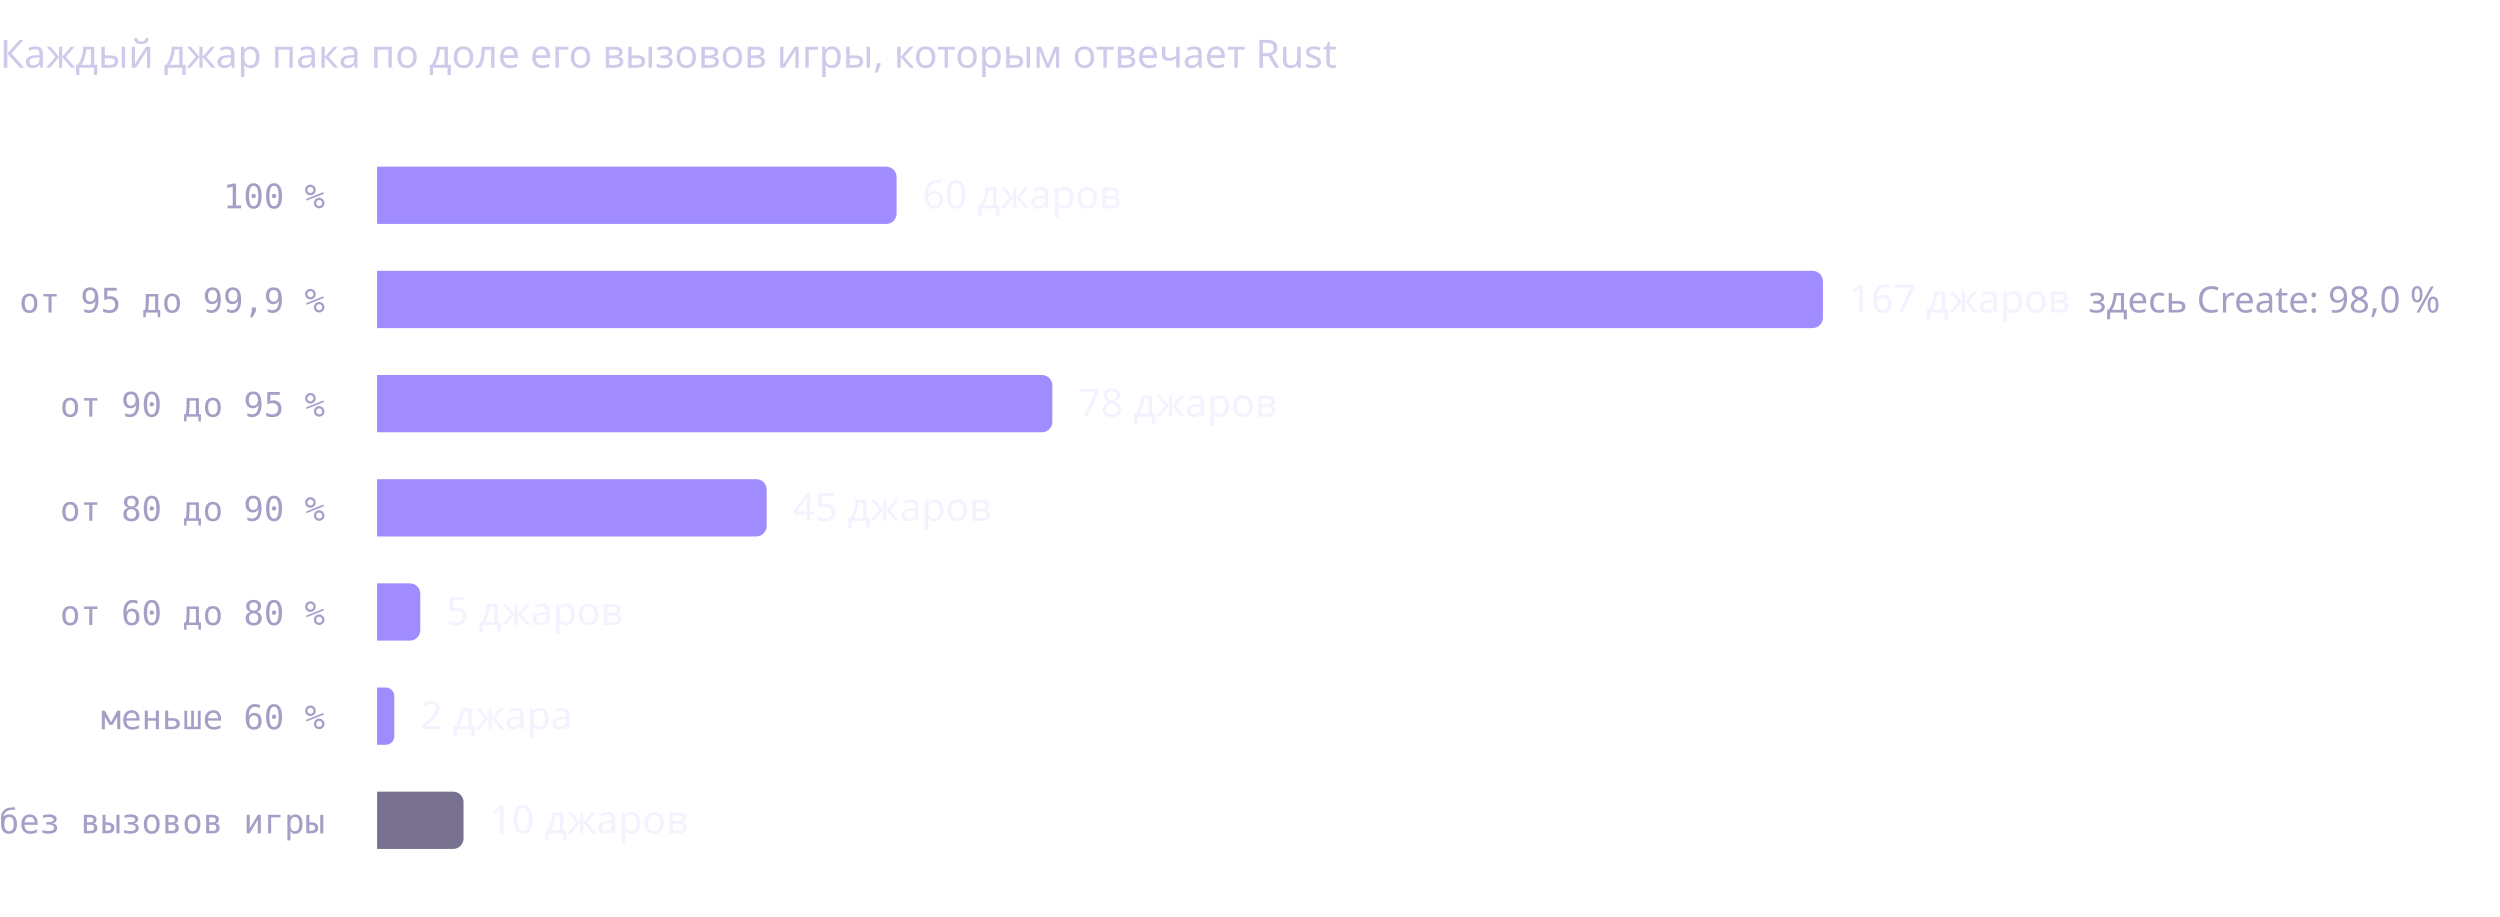
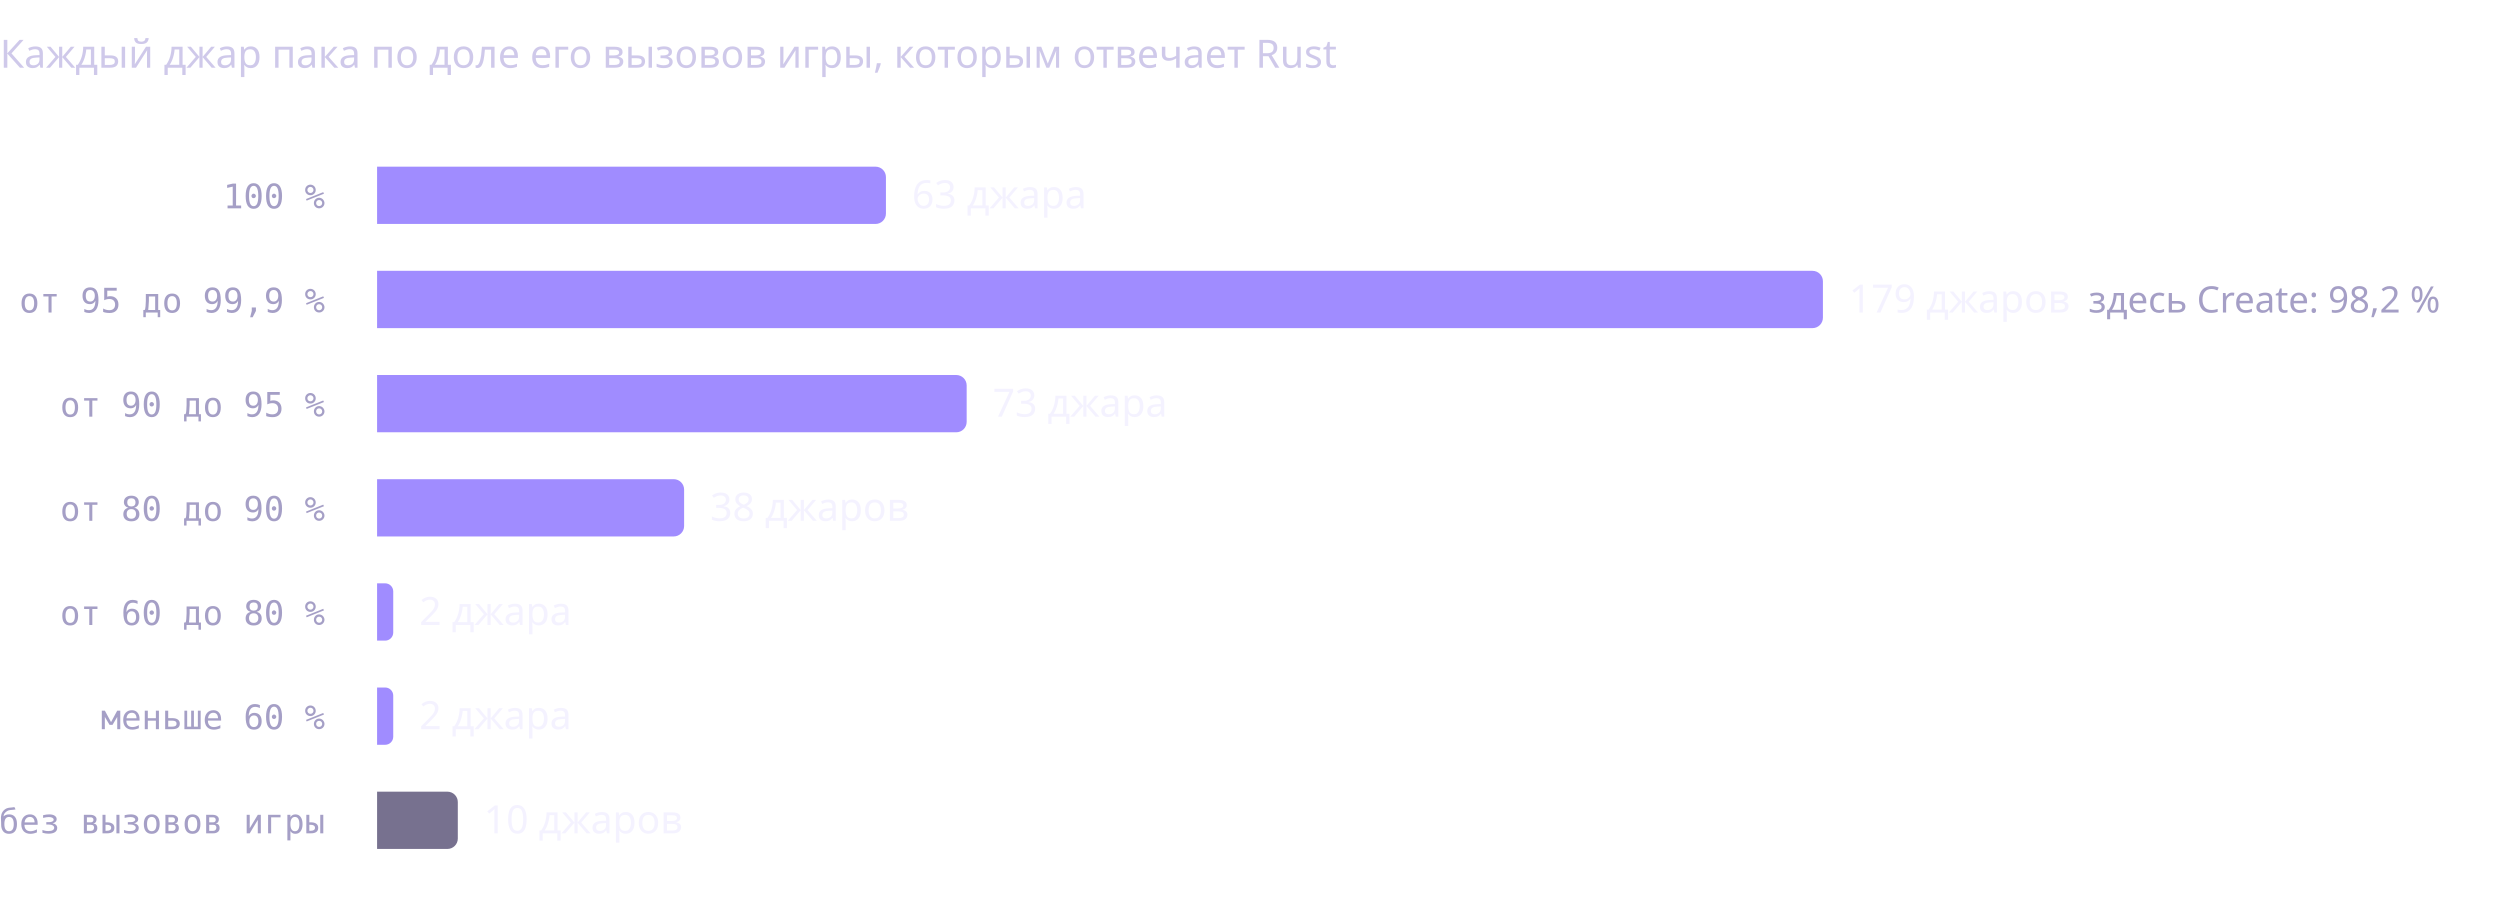
<svg xmlns="http://www.w3.org/2000/svg" viewBox="0 0 960 352" width="960" height="352" role="img" aria-labelledby="t d">
  <text x="0.0" y="26.0" font-family="'HZ Geist', sans-serif" font-weight="400" font-size="15" fill="#cfc9ea">Каждый джар пака по доле его вызовов игры, которым отвечает Rust</text>
  <text x="124.8" y="80.0" font-family="'HZ Geist Mono', ui-monospace, monospace" font-weight="400" font-size="13" fill="#a59fc6" text-anchor="end">100 %</text>
-   <path d="M144.8 64h195.5a4 4 0 0 1 4 4v14a4 4 0 0 1 -4 4h-195.5Z" fill="#a08cff" />
-   <text x="354.3" y="80.0" font-family="'HZ Geist Medium', sans-serif" font-weight="500" font-size="15" fill="#f4f2ff">60 джаров</text>
+   <path d="M144.8 64h191.4a4 4 0 0 1 4 4v14a4 4 0 0 1 -4 4h-191.4Z" fill="#a08cff" />
+   <text x="350.2" y="80.0" font-family="'HZ Geist Medium', sans-serif" font-weight="500" font-size="15" fill="#f4f2ff">63 джара</text>
  <text x="124.8" y="120.0" font-family="'HZ Geist Mono', ui-monospace, monospace" font-weight="400" font-size="13" fill="#a59fc6" text-anchor="end">от 95 до 99,9 %</text>
  <path d="M144.8 104h551.2a4 4 0 0 1 4 4v14a4 4 0 0 1 -4 4h-551.2Z" fill="#a08cff" />
-   <text x="710.0" y="120.0" font-family="'HZ Geist Medium', sans-serif" font-weight="500" font-size="15" fill="#f4f2ff">167 джаров</text>
-   <text x="802.0" y="120.0" font-family="'HZ Geist', sans-serif" font-weight="400" font-size="14" fill="#a59fc6">здесь Create: 98,0 %</text>
+   <text x="710.0" y="120.0" font-family="'HZ Geist Medium', sans-serif" font-weight="500" font-size="15" fill="#f4f2ff">179 джаров</text>
+   <text x="802.0" y="120.0" font-family="'HZ Geist', sans-serif" font-weight="400" font-size="14" fill="#a59fc6">здесь Create: 98,2 %</text>
  <text x="124.8" y="160.0" font-family="'HZ Geist Mono', ui-monospace, monospace" font-weight="400" font-size="13" fill="#a59fc6" text-anchor="end">от 90 до 95 %</text>
-   <path d="M144.8 144h255.3a4 4 0 0 1 4 4v14a4 4 0 0 1 -4 4h-255.3Z" fill="#a08cff" />
-   <text x="414.1" y="160.0" font-family="'HZ Geist Medium', sans-serif" font-weight="500" font-size="15" fill="#f4f2ff">78 джаров</text>
+   <path d="M144.8 144h222.4a4 4 0 0 1 4 4v14a4 4 0 0 1 -4 4h-222.4Z" fill="#a08cff" />
+   <text x="381.2" y="160.0" font-family="'HZ Geist Medium', sans-serif" font-weight="500" font-size="15" fill="#f4f2ff">73 джара</text>
  <text x="124.8" y="200.0" font-family="'HZ Geist Mono', ui-monospace, monospace" font-weight="400" font-size="13" fill="#a59fc6" text-anchor="end">от 80 до 90 %</text>
-   <path d="M144.8 184h145.6a4 4 0 0 1 4 4v14a4 4 0 0 1 -4 4h-145.6Z" fill="#a08cff" />
-   <text x="304.4" y="200.0" font-family="'HZ Geist Medium', sans-serif" font-weight="500" font-size="15" fill="#f4f2ff">45 джаров</text>
+   <path d="M144.8 184h113.9a4 4 0 0 1 4 4v14a4 4 0 0 1 -4 4h-113.9Z" fill="#a08cff" />
+   <text x="272.7" y="200.0" font-family="'HZ Geist Medium', sans-serif" font-weight="500" font-size="15" fill="#f4f2ff">38 джаров</text>
  <text x="124.8" y="240.0" font-family="'HZ Geist Mono', ui-monospace, monospace" font-weight="400" font-size="13" fill="#a59fc6" text-anchor="end">от 60 до 80 %</text>
-   <path d="M144.8 224h12.6a4 4 0 0 1 4 4v14a4 4 0 0 1 -4 4h-12.6Z" fill="#a08cff" />
-   <text x="171.4" y="240.0" font-family="'HZ Geist Medium', sans-serif" font-weight="500" font-size="15" fill="#f4f2ff">5 джаров</text>
+   <path d="M144.8 224h3.1a3.102 3.102 0 0 1 3.102 3.102v15.797a3.102 3.102 0 0 1 -3.102 3.102h-3.1Z" fill="#a08cff" />
+   <text x="161.0" y="240.0" font-family="'HZ Geist Medium', sans-serif" font-weight="500" font-size="15" fill="#f4f2ff">2 джара</text>
  <text x="124.8" y="280.0" font-family="'HZ Geist Mono', ui-monospace, monospace" font-weight="400" font-size="13" fill="#a59fc6" text-anchor="end">меньше 60 %</text>
-   <path d="M144.8 264h3.3a3.325 3.325 0 0 1 3.325 3.325v15.351a3.325 3.325 0 0 1 -3.325 3.325h-3.3Z" fill="#a08cff" />
-   <text x="161.4" y="280.0" font-family="'HZ Geist Medium', sans-serif" font-weight="500" font-size="15" fill="#f4f2ff">2 джара</text>
+   <path d="M144.8 264h3.1a3.102 3.102 0 0 1 3.102 3.102v15.797a3.102 3.102 0 0 1 -3.102 3.102h-3.1Z" fill="#a08cff" />
+   <text x="161.0" y="280.0" font-family="'HZ Geist Medium', sans-serif" font-weight="500" font-size="15" fill="#f4f2ff">2 джара</text>
  <text x="124.8" y="320.0" font-family="'HZ Geist Mono', ui-monospace, monospace" font-weight="400" font-size="13" fill="#a59fc6" text-anchor="end">без вызовов игры</text>
-   <path d="M144.8 304h29.2a4 4 0 0 1 4 4v14a4 4 0 0 1 -4 4h-29.2Z" fill="#77718f" />
-   <text x="188.0" y="320.0" font-family="'HZ Geist Medium', sans-serif" font-weight="500" font-size="15" fill="#f4f2ff">10 джаров</text>
+   <path d="M144.8 304h27.0a4 4 0 0 1 4 4v14a4 4 0 0 1 -4 4h-27.0Z" fill="#77718f" />
+   <text x="185.8" y="320.0" font-family="'HZ Geist Medium', sans-serif" font-weight="500" font-size="15" fill="#f4f2ff">10 джаров</text>
</svg>
